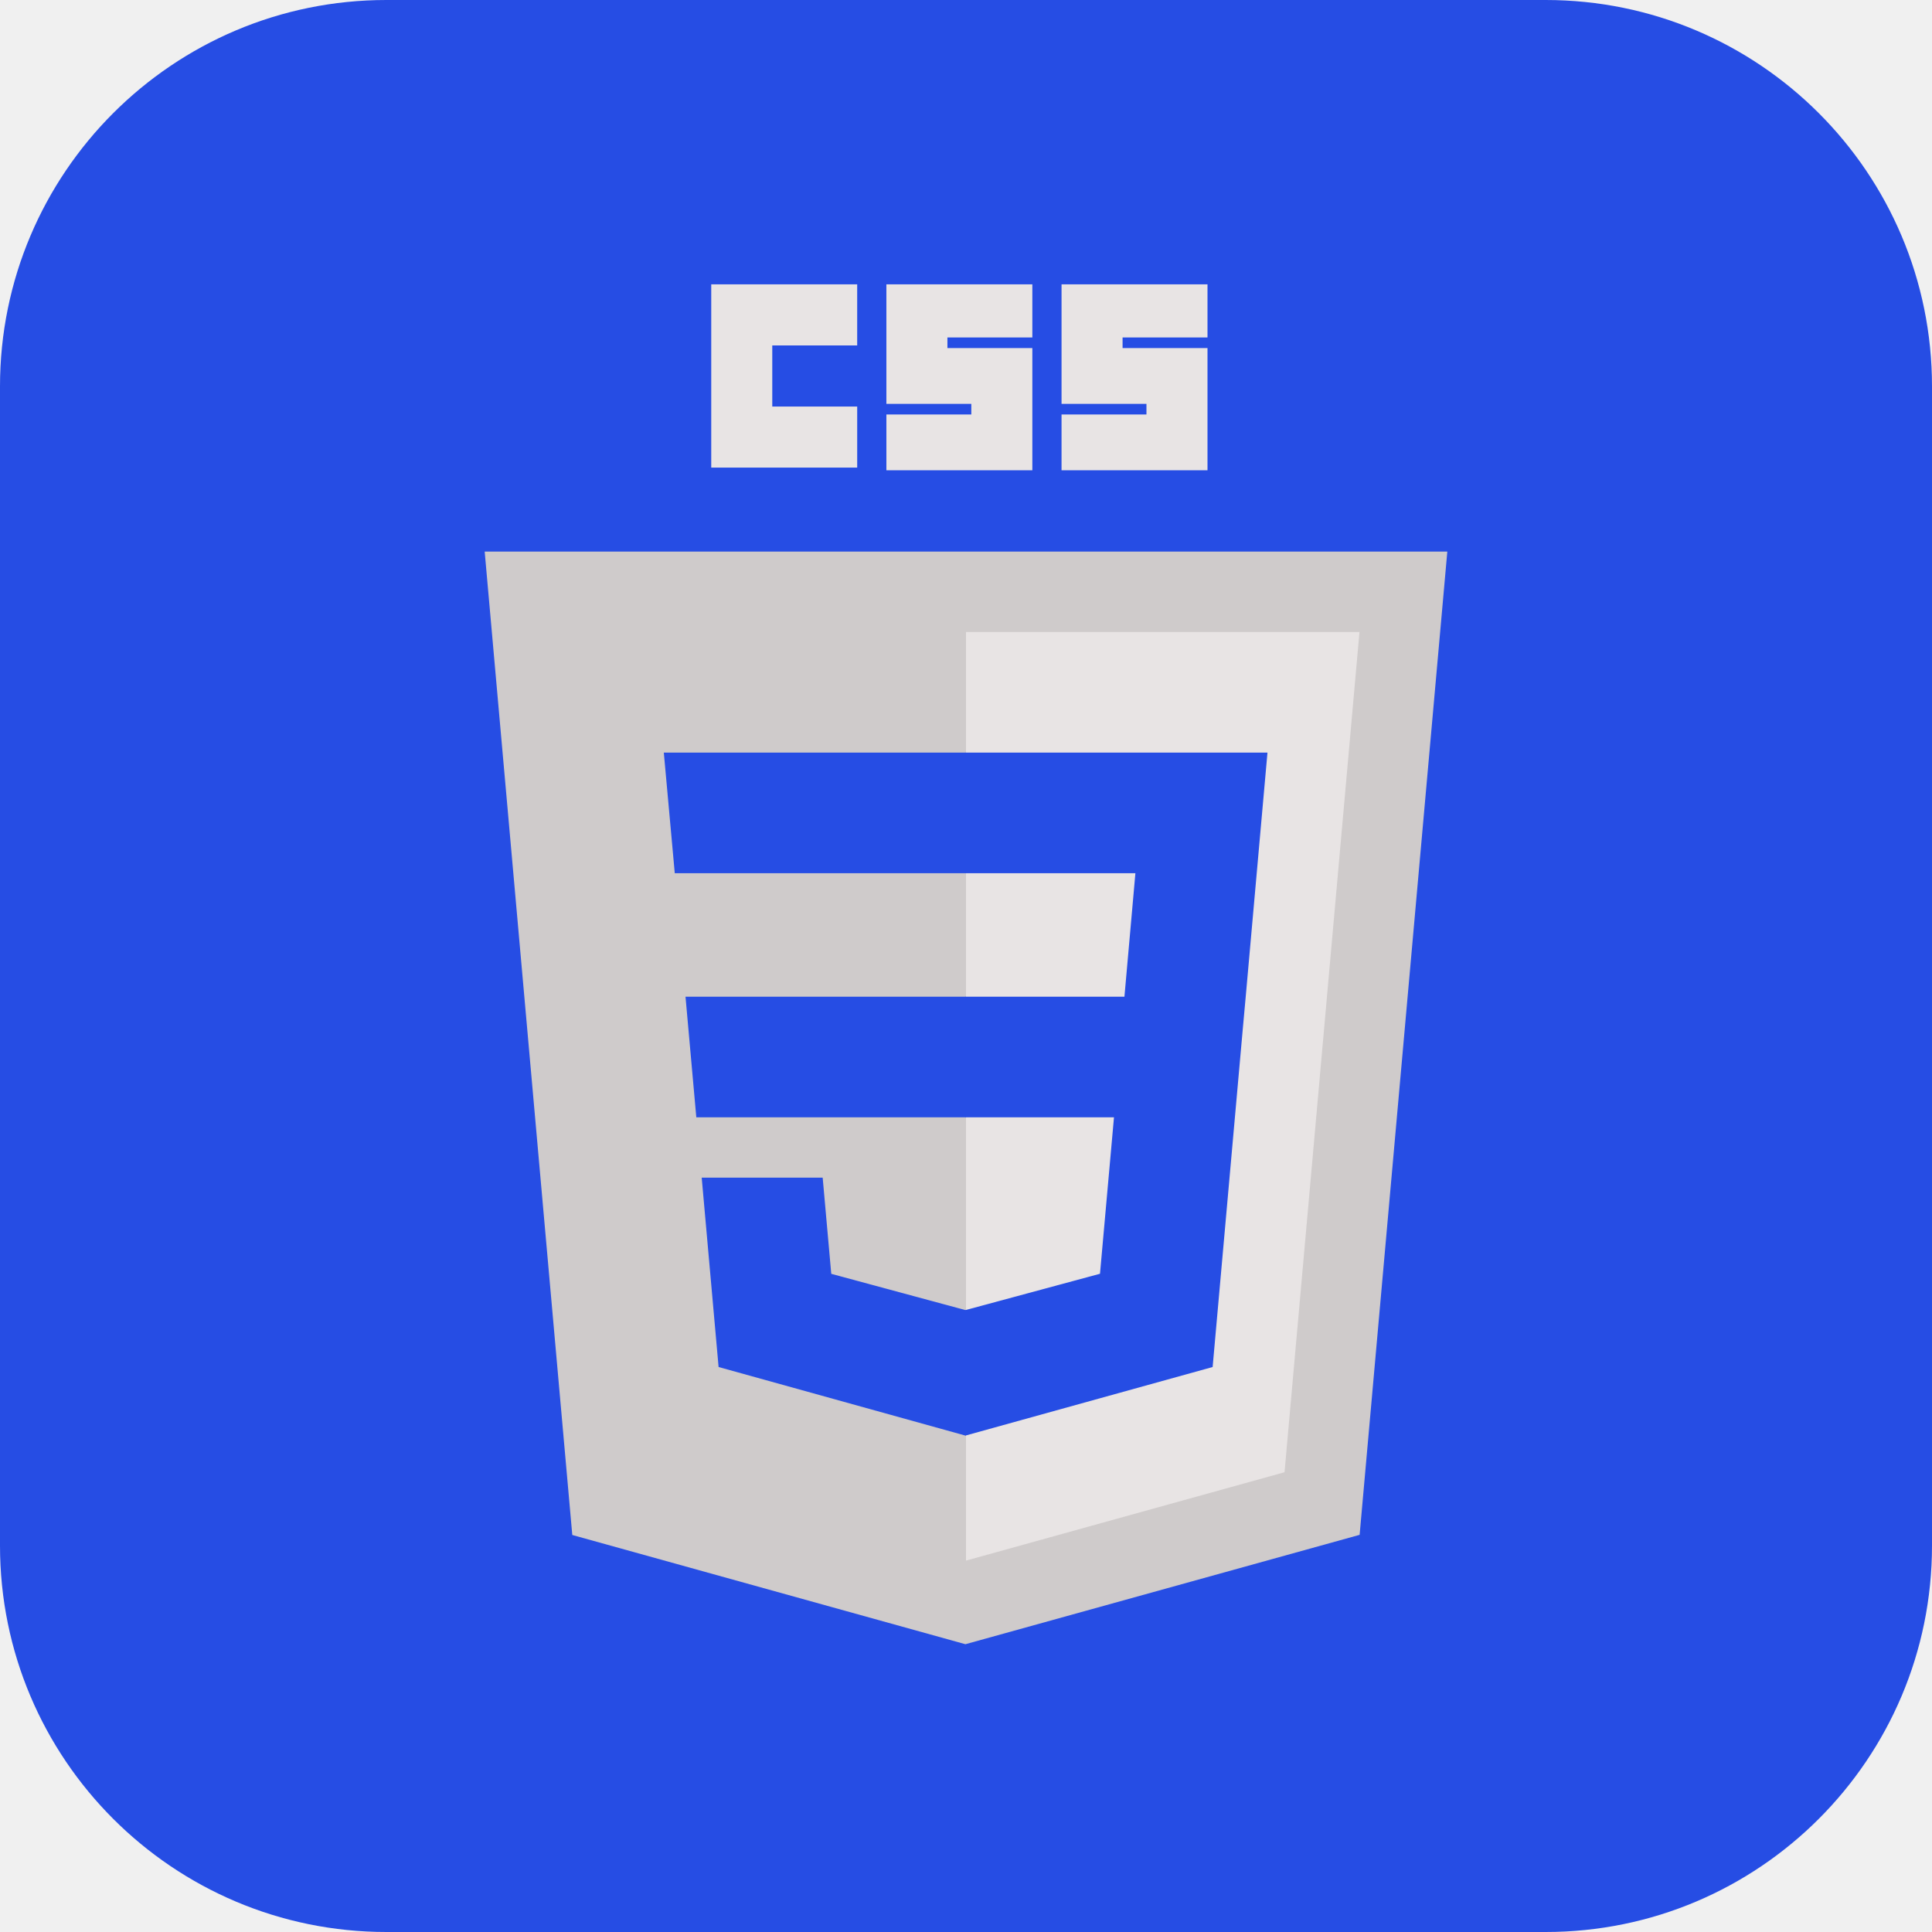
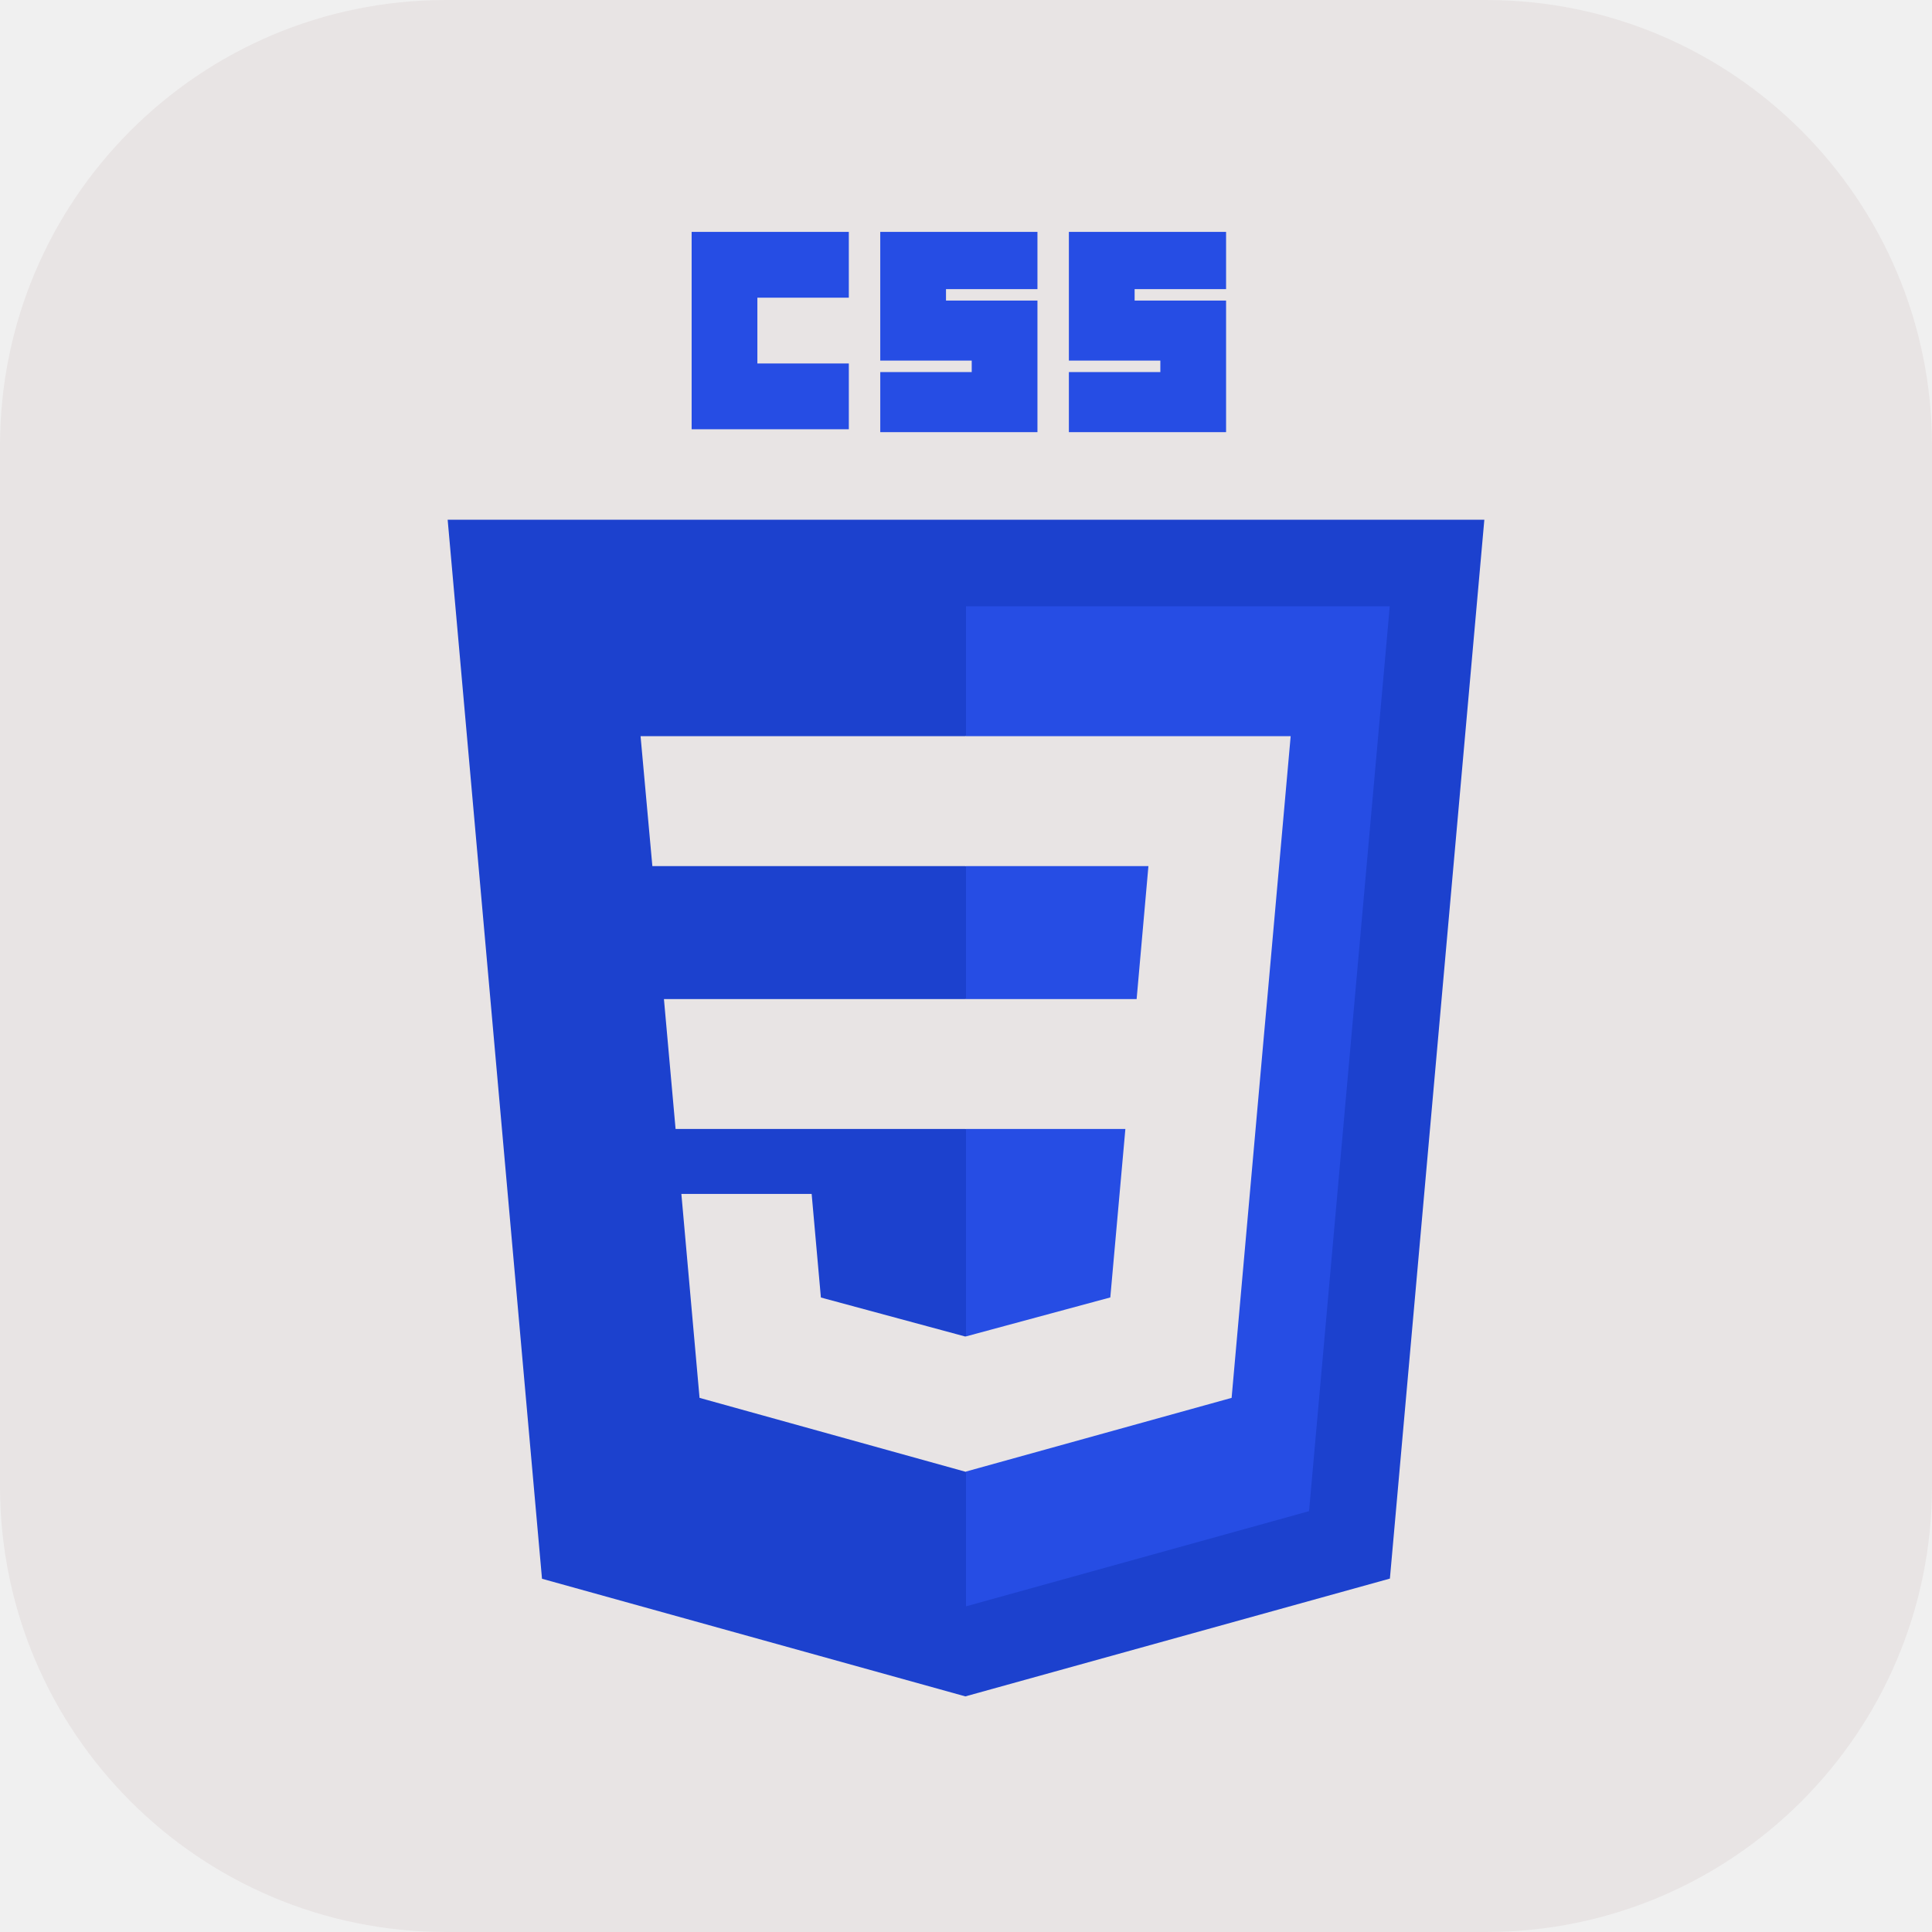
- <svg xmlns="http://www.w3.org/2000/svg" width="200" height="200" viewBox="0 0 200 200" fill="none">
-   <rect width="200" height="200" rx="40" fill="#264DE4" />
-   <g clip-path="url(#clip0_38_510)">
-     <path d="M99.939 170.208L59.243 158.901L50.174 57.101H149.826L140.748 158.886L99.939 170.208Z" fill="#CFCBCB" />
-     <path d="M132.975 152.404L140.733 65.424H100V161.553L132.975 152.404Z" fill="#E8E4E4" />
-     <path d="M70.964 103.181L72.082 115.666H100V103.181H70.964ZM68.718 77.91L69.852 90.395H100V77.91H68.718ZM100 135.607L99.945 135.621L86.052 131.867L85.163 121.909H72.64L74.388 141.513L99.943 148.612L100 148.597V135.607Z" fill="#264DE4" />
-     <path d="M73.627 29.436H88.736V35.759H79.945V42.083H88.737V48.407H73.627V29.436ZM91.758 29.436H106.868V34.934H98.077V36.034H106.868V48.682H91.759V42.907H100.55V41.807H91.758V29.436H91.758ZM109.89 29.436H125V34.934H116.209V36.034H125V48.682H109.89V42.907H118.681V41.807H109.891V29.436H109.89Z" fill="#E8E4E4" />
-     <path d="M128.956 103.181L131.208 77.91H99.957V90.395H117.536L116.401 103.181H99.957V115.666H115.319L113.871 131.859L99.957 135.617V148.607L125.532 141.513L125.72 139.404L128.652 106.533L128.956 103.181Z" fill="#264DE4" />
+ <svg xmlns="http://www.w3.org/2000/svg" width="130" height="130" viewBox="0 0 130 130" fill="none">
+   <rect width="130" height="130" rx="30" fill="#E8E4E4" />
+   <g clip-path="url(#clip0_233_52)">
+     <path d="M64.957 114.146L36.47 106.231L30.122 34.971H99.878L93.523 106.22L64.957 114.146Z" fill="#1C41CE" />
+     <path d="M88.083 101.683L93.513 40.797H65V108.087L88.083 101.683Z" fill="#264DE4" />
+     <path d="M44.675 67.227L45.458 75.966H65V67.227H44.675ZM43.102 49.537L43.896 58.277H65V49.537H43.102ZM65 89.925L64.962 89.935L55.236 87.307L54.614 80.336H45.848L47.071 94.059L64.96 99.029L65 99.018V89.925Z" fill="#E8E4E4" />
+     <path d="M46.539 15.605H57.115V20.032H50.962V24.458H57.116V28.885H46.539V15.605ZM59.231 15.605H69.808V19.454H63.654V20.224H69.808V29.077H59.231V25.035H65.385V24.265H59.23V15.605H59.231ZM71.923 15.605H82.5V19.454H76.346V20.224H82.5V29.077H71.923V25.035H78.077V24.265H71.923V15.605H71.923Z" fill="#264DE4" />
+     <path d="M85.269 67.227L86.846 49.537H64.97V58.277H77.275L76.481 67.227H64.97V75.966H75.724L74.71 87.301L64.97 89.932V99.025L82.873 94.059L83.004 92.582L85.056 69.573L85.269 67.227Z" fill="#E8E4E4" />
  </g>
  <defs>
-     <clipPath id="clip0_38_510">
-       <rect width="100" height="141.129" fill="white" transform="translate(50 29.4355)" />
+     <clipPath id="clip0_233_52">
+       <rect width="70" height="98.79" fill="white" transform="translate(30 15.6049)" />
    </clipPath>
  </defs>
</svg>
